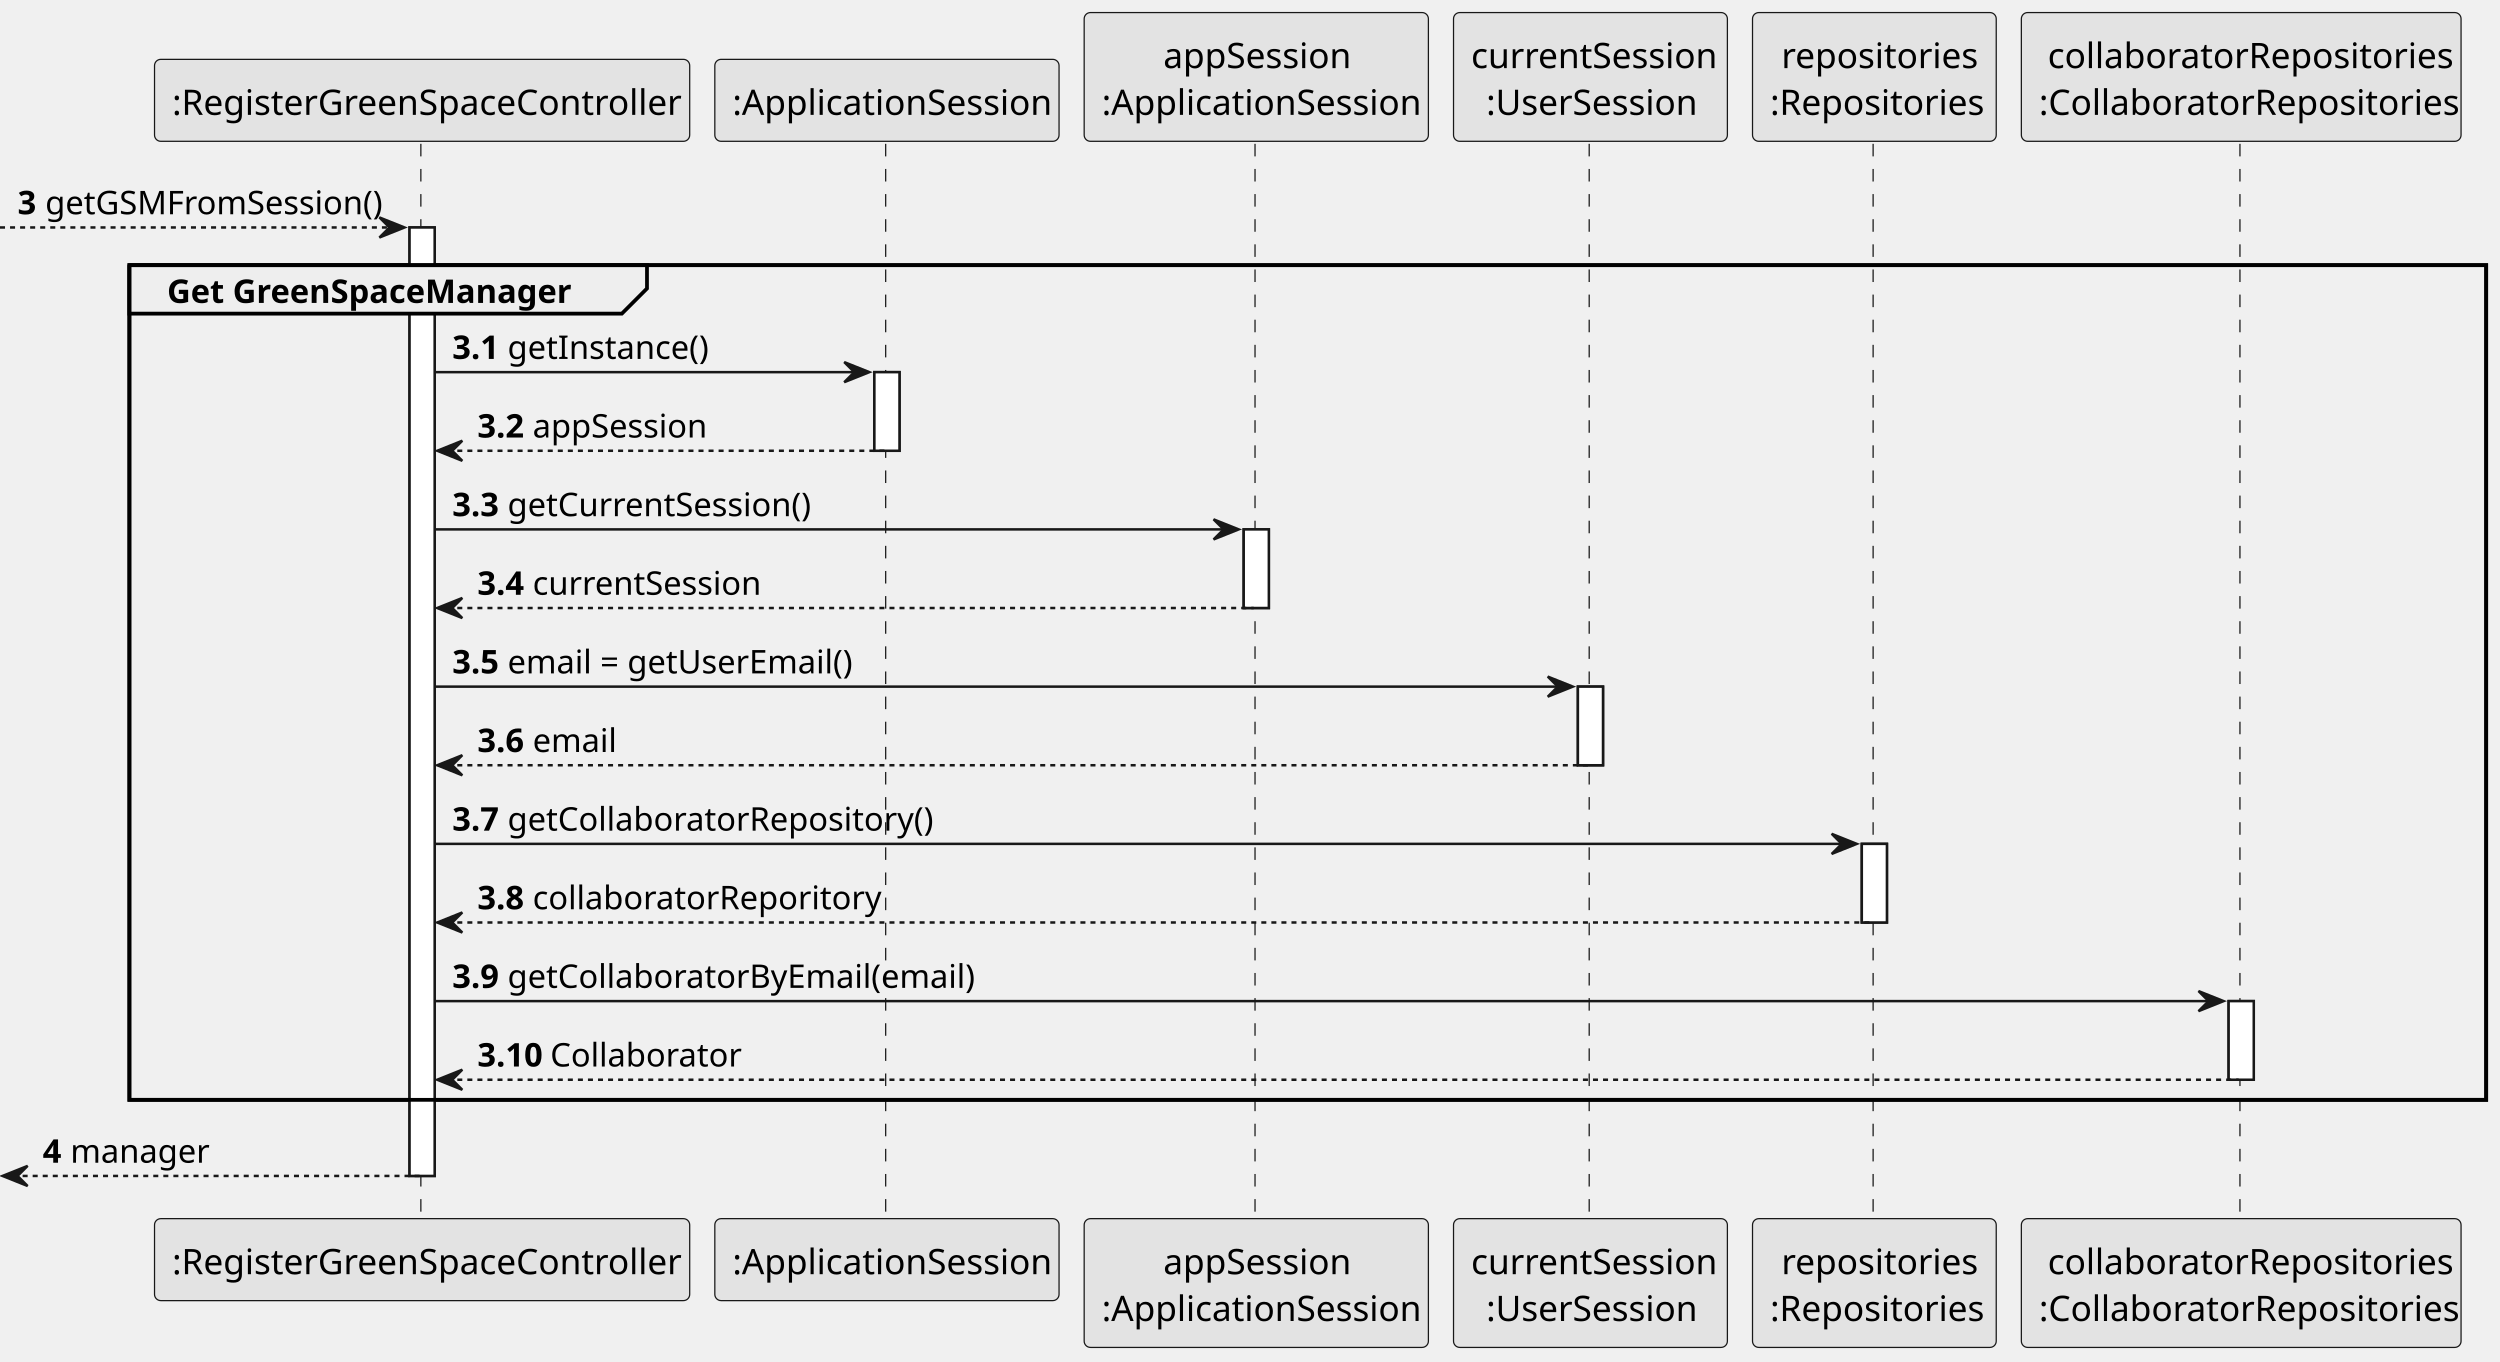
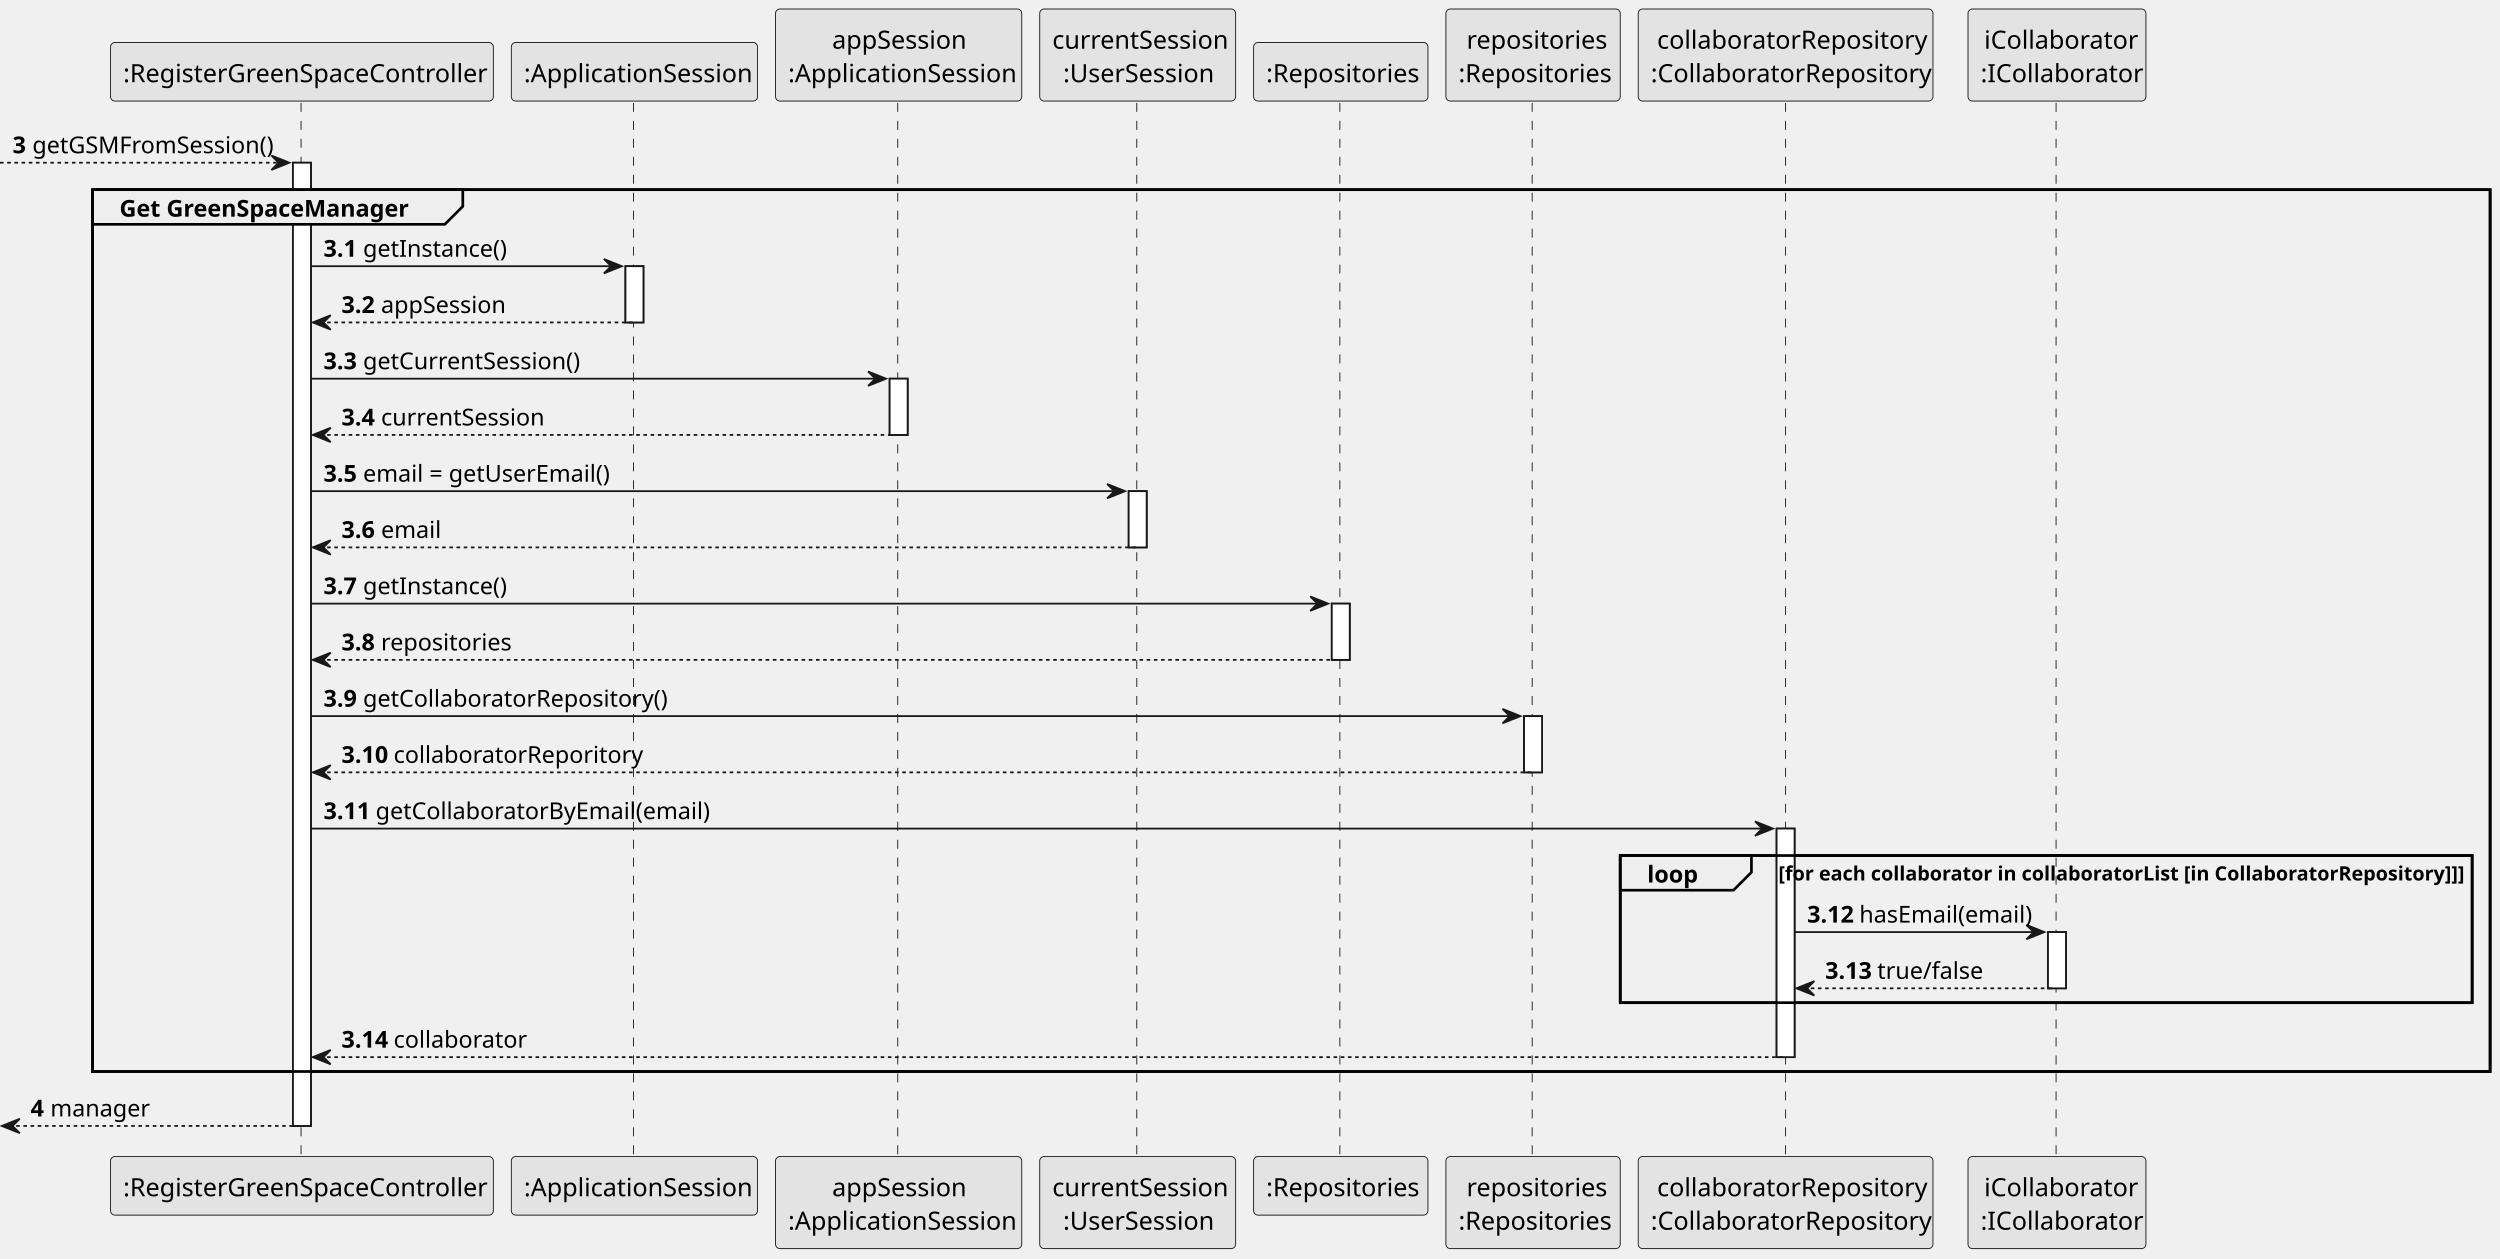
- <svg xmlns="http://www.w3.org/2000/svg" contentStyleType="text/css" height="542px" preserveAspectRatio="none" style="width:995px;height:542px;background:#FFFFFF;" version="1.1" viewBox="0 0 995 542" width="995px" zoomAndPan="magnify">
+ <svg xmlns="http://www.w3.org/2000/svg" contentStyleType="text/css" height="700px" preserveAspectRatio="none" style="width:1391px;height:700px;background:#FFFFFF;" version="1.1" viewBox="0 0 1391 700" width="1391px" zoomAndPan="magnify">
  <defs />
  <g>
-     <rect fill="#FFFFFF" height="377.492" style="stroke:#181818;stroke-width:1.0;" width="10" x="163" y="90.533" />
+     <rect fill="#FFFFFF" height="535.947" style="stroke:#181818;stroke-width:1.0;" width="10" x="163" y="90.533" />
    <rect fill="#FFFFFF" height="31.291" style="stroke:#181818;stroke-width:1.0;" width="10" x="348" y="148.115" />
    <rect fill="#FFFFFF" height="31.291" style="stroke:#181818;stroke-width:1.0;" width="10" x="495" y="210.697" />
    <rect fill="#FFFFFF" height="31.291" style="stroke:#181818;stroke-width:1.0;" width="10" x="628" y="273.279" />
    <rect fill="#FFFFFF" height="31.291" style="stroke:#181818;stroke-width:1.0;" width="10" x="741" y="335.861" />
-     <rect fill="#FFFFFF" height="31.291" style="stroke:#181818;stroke-width:1.0;" width="10" x="887" y="398.443" />
-     <rect fill="none" height="332.201" style="stroke:#000000;stroke-width:1.5;" width="938" x="51.5" y="105.533" />
-     <line style="stroke:#181818;stroke-width:0.5;stroke-dasharray:5.0,5.0;" x1="167.5" x2="167.5" y1="57.242" y2="486.025" />
-     <line style="stroke:#181818;stroke-width:0.5;stroke-dasharray:5.0,5.0;" x1="352.5" x2="352.5" y1="57.242" y2="486.025" />
-     <line style="stroke:#181818;stroke-width:0.5;stroke-dasharray:5.0,5.0;" x1="499.5" x2="499.5" y1="57.242" y2="486.025" />
-     <line style="stroke:#181818;stroke-width:0.5;stroke-dasharray:5.0,5.0;" x1="632.5" x2="632.5" y1="57.242" y2="486.025" />
-     <line style="stroke:#181818;stroke-width:0.5;stroke-dasharray:5.0,5.0;" x1="745.5" x2="745.5" y1="57.242" y2="486.025" />
-     <line style="stroke:#181818;stroke-width:0.5;stroke-dasharray:5.0,5.0;" x1="891.5" x2="891.5" y1="57.242" y2="486.025" />
+     <rect fill="#FFFFFF" height="31.291" style="stroke:#181818;stroke-width:1.0;" width="10" x="848" y="398.443" />
+     <rect fill="#FFFFFF" height="127.164" style="stroke:#181818;stroke-width:1.0;" width="10" x="988.5" y="461.025" />
+     <rect fill="#FFFFFF" height="31.291" style="stroke:#181818;stroke-width:1.0;" width="10" x="1139.5" y="518.607" />
+     <rect fill="none" height="490.656" style="stroke:#000000;stroke-width:1.5;" width="1334" x="51.5" y="105.533" />
+     <rect fill="none" height="81.873" style="stroke:#000000;stroke-width:1.5;" width="474" x="901.5" y="476.025" />
+     <line style="stroke:#181818;stroke-width:0.5;stroke-dasharray:5.0,5.0;" x1="167.5" x2="167.5" y1="57.242" y2="644.481" />
+     <line style="stroke:#181818;stroke-width:0.5;stroke-dasharray:5.0,5.0;" x1="352.5" x2="352.5" y1="57.242" y2="644.481" />
+     <line style="stroke:#181818;stroke-width:0.5;stroke-dasharray:5.0,5.0;" x1="499.5" x2="499.5" y1="57.242" y2="644.481" />
+     <line style="stroke:#181818;stroke-width:0.5;stroke-dasharray:5.0,5.0;" x1="632.5" x2="632.5" y1="57.242" y2="644.481" />
+     <line style="stroke:#181818;stroke-width:0.5;stroke-dasharray:5.0,5.0;" x1="745.5" x2="745.5" y1="57.242" y2="644.481" />
+     <line style="stroke:#181818;stroke-width:0.5;stroke-dasharray:5.0,5.0;" x1="852.5" x2="852.5" y1="57.242" y2="644.481" />
+     <line style="stroke:#181818;stroke-width:0.5;stroke-dasharray:5.0,5.0;" x1="993.5" x2="993.5" y1="57.242" y2="644.481" />
+     <line style="stroke:#181818;stroke-width:0.5;stroke-dasharray:5.0,5.0;" x1="1144" x2="1144" y1="57.242" y2="644.481" />
    <rect fill="#E3E3E3" height="32.621" rx="2.5" ry="2.5" style="stroke:#181818;stroke-width:0.5;" width="213" x="61.5" y="23.621" />
    <text fill="#000000" font-family="sans-serif" font-size="14" lengthAdjust="spacing" textLength="199" x="68.5" y="45.728">:RegisterGreenSpaceController</text>
-     <rect fill="#E3E3E3" height="32.621" rx="2.5" ry="2.5" style="stroke:#181818;stroke-width:0.5;" width="213" x="61.5" y="485.025" />
-     <text fill="#000000" font-family="sans-serif" font-size="14" lengthAdjust="spacing" textLength="199" x="68.5" y="507.133">:RegisterGreenSpaceController</text>
+     <rect fill="#E3E3E3" height="32.621" rx="2.5" ry="2.5" style="stroke:#181818;stroke-width:0.5;" width="213" x="61.5" y="643.481" />
+     <text fill="#000000" font-family="sans-serif" font-size="14" lengthAdjust="spacing" textLength="199" x="68.5" y="665.588">:RegisterGreenSpaceController</text>
    <rect fill="#E3E3E3" height="32.621" rx="2.5" ry="2.5" style="stroke:#181818;stroke-width:0.5;" width="137" x="284.5" y="23.621" />
    <text fill="#000000" font-family="sans-serif" font-size="14" lengthAdjust="spacing" textLength="123" x="291.5" y="45.728">:ApplicationSession</text>
-     <rect fill="#E3E3E3" height="32.621" rx="2.5" ry="2.5" style="stroke:#181818;stroke-width:0.5;" width="137" x="284.5" y="485.025" />
-     <text fill="#000000" font-family="sans-serif" font-size="14" lengthAdjust="spacing" textLength="123" x="291.5" y="507.133">:ApplicationSession</text>
+     <rect fill="#E3E3E3" height="32.621" rx="2.5" ry="2.5" style="stroke:#181818;stroke-width:0.5;" width="137" x="284.5" y="643.481" />
+     <text fill="#000000" font-family="sans-serif" font-size="14" lengthAdjust="spacing" textLength="123" x="291.5" y="665.588">:ApplicationSession</text>
    <rect fill="#E3E3E3" height="51.242" rx="2.5" ry="2.5" style="stroke:#181818;stroke-width:0.5;" width="137" x="431.5" y="5" />
    <text fill="#000000" font-family="sans-serif" font-size="14" lengthAdjust="spacing" textLength="74" x="463" y="27.107">appSession</text>
    <text fill="#000000" font-family="sans-serif" font-size="14" lengthAdjust="spacing" textLength="123" x="438.5" y="45.728">:ApplicationSession</text>
-     <rect fill="#E3E3E3" height="51.242" rx="2.5" ry="2.5" style="stroke:#181818;stroke-width:0.5;" width="137" x="431.5" y="485.025" />
-     <text fill="#000000" font-family="sans-serif" font-size="14" lengthAdjust="spacing" textLength="74" x="463" y="507.133">appSession</text>
-     <text fill="#000000" font-family="sans-serif" font-size="14" lengthAdjust="spacing" textLength="123" x="438.5" y="525.754">:ApplicationSession</text>
+     <rect fill="#E3E3E3" height="51.242" rx="2.5" ry="2.5" style="stroke:#181818;stroke-width:0.5;" width="137" x="431.5" y="643.481" />
+     <text fill="#000000" font-family="sans-serif" font-size="14" lengthAdjust="spacing" textLength="74" x="463" y="665.588">appSession</text>
+     <text fill="#000000" font-family="sans-serif" font-size="14" lengthAdjust="spacing" textLength="123" x="438.5" y="684.209">:ApplicationSession</text>
    <rect fill="#E3E3E3" height="51.242" rx="2.5" ry="2.5" style="stroke:#181818;stroke-width:0.5;" width="109" x="578.5" y="5" />
    <text fill="#000000" font-family="sans-serif" font-size="14" lengthAdjust="spacing" textLength="95" x="585.5" y="27.107">currentSession</text>
    <text fill="#000000" font-family="sans-serif" font-size="14" lengthAdjust="spacing" textLength="83" x="591.5" y="45.728">:UserSession</text>
-     <rect fill="#E3E3E3" height="51.242" rx="2.5" ry="2.5" style="stroke:#181818;stroke-width:0.5;" width="109" x="578.5" y="485.025" />
-     <text fill="#000000" font-family="sans-serif" font-size="14" lengthAdjust="spacing" textLength="95" x="585.5" y="507.133">currentSession</text>
-     <text fill="#000000" font-family="sans-serif" font-size="14" lengthAdjust="spacing" textLength="83" x="591.5" y="525.754">:UserSession</text>
-     <rect fill="#E3E3E3" height="51.242" rx="2.5" ry="2.5" style="stroke:#181818;stroke-width:0.5;" width="97" x="697.5" y="5" />
-     <text fill="#000000" font-family="sans-serif" font-size="14" lengthAdjust="spacing" textLength="74" x="709" y="27.107">repositories</text>
+     <rect fill="#E3E3E3" height="51.242" rx="2.5" ry="2.5" style="stroke:#181818;stroke-width:0.5;" width="109" x="578.5" y="643.481" />
+     <text fill="#000000" font-family="sans-serif" font-size="14" lengthAdjust="spacing" textLength="95" x="585.5" y="665.588">currentSession</text>
+     <text fill="#000000" font-family="sans-serif" font-size="14" lengthAdjust="spacing" textLength="83" x="591.5" y="684.209">:UserSession</text>
+     <rect fill="#E3E3E3" height="32.621" rx="2.5" ry="2.5" style="stroke:#181818;stroke-width:0.5;" width="97" x="697.5" y="23.621" />
    <text fill="#000000" font-family="sans-serif" font-size="14" lengthAdjust="spacing" textLength="83" x="704.5" y="45.728">:Repositories</text>
-     <rect fill="#E3E3E3" height="51.242" rx="2.5" ry="2.5" style="stroke:#181818;stroke-width:0.5;" width="97" x="697.5" y="485.025" />
-     <text fill="#000000" font-family="sans-serif" font-size="14" lengthAdjust="spacing" textLength="74" x="709" y="507.133">repositories</text>
-     <text fill="#000000" font-family="sans-serif" font-size="14" lengthAdjust="spacing" textLength="83" x="704.5" y="525.754">:Repositories</text>
-     <rect fill="#E3E3E3" height="51.242" rx="2.5" ry="2.5" style="stroke:#181818;stroke-width:0.5;" width="175" x="804.5" y="5" />
-     <text fill="#000000" font-family="sans-serif" font-size="14" lengthAdjust="spacing" textLength="154" x="815" y="27.107">collaboratorRepositories</text>
-     <text fill="#000000" font-family="sans-serif" font-size="14" lengthAdjust="spacing" textLength="161" x="811.5" y="45.728">:CollaboratorRepositories</text>
-     <rect fill="#E3E3E3" height="51.242" rx="2.5" ry="2.5" style="stroke:#181818;stroke-width:0.5;" width="175" x="804.5" y="485.025" />
-     <text fill="#000000" font-family="sans-serif" font-size="14" lengthAdjust="spacing" textLength="154" x="815" y="507.133">collaboratorRepositories</text>
-     <text fill="#000000" font-family="sans-serif" font-size="14" lengthAdjust="spacing" textLength="161" x="811.5" y="525.754">:CollaboratorRepositories</text>
-     <rect fill="#FFFFFF" height="377.492" style="stroke:#181818;stroke-width:1.0;" width="10" x="163" y="90.533" />
+     <rect fill="#E3E3E3" height="32.621" rx="2.5" ry="2.5" style="stroke:#181818;stroke-width:0.5;" width="97" x="697.5" y="643.481" />
+     <text fill="#000000" font-family="sans-serif" font-size="14" lengthAdjust="spacing" textLength="83" x="704.5" y="665.588">:Repositories</text>
+     <rect fill="#E3E3E3" height="51.242" rx="2.5" ry="2.5" style="stroke:#181818;stroke-width:0.5;" width="97" x="804.5" y="5" />
+     <text fill="#000000" font-family="sans-serif" font-size="14" lengthAdjust="spacing" textLength="74" x="816" y="27.107">repositories</text>
+     <text fill="#000000" font-family="sans-serif" font-size="14" lengthAdjust="spacing" textLength="83" x="811.5" y="45.728">:Repositories</text>
+     <rect fill="#E3E3E3" height="51.242" rx="2.5" ry="2.5" style="stroke:#181818;stroke-width:0.5;" width="97" x="804.5" y="643.481" />
+     <text fill="#000000" font-family="sans-serif" font-size="14" lengthAdjust="spacing" textLength="74" x="816" y="665.588">repositories</text>
+     <text fill="#000000" font-family="sans-serif" font-size="14" lengthAdjust="spacing" textLength="83" x="811.5" y="684.209">:Repositories</text>
+     <rect fill="#E3E3E3" height="51.242" rx="2.5" ry="2.5" style="stroke:#181818;stroke-width:0.5;" width="164" x="911.5" y="5" />
+     <text fill="#000000" font-family="sans-serif" font-size="14" lengthAdjust="spacing" textLength="143" x="922" y="27.107">collaboratorRepository</text>
+     <text fill="#000000" font-family="sans-serif" font-size="14" lengthAdjust="spacing" textLength="150" x="918.5" y="45.728">:CollaboratorRepository</text>
+     <rect fill="#E3E3E3" height="51.242" rx="2.5" ry="2.5" style="stroke:#181818;stroke-width:0.5;" width="164" x="911.5" y="643.481" />
+     <text fill="#000000" font-family="sans-serif" font-size="14" lengthAdjust="spacing" textLength="143" x="922" y="665.588">collaboratorRepository</text>
+     <text fill="#000000" font-family="sans-serif" font-size="14" lengthAdjust="spacing" textLength="150" x="918.5" y="684.209">:CollaboratorRepository</text>
+     <rect fill="#E3E3E3" height="51.242" rx="2.5" ry="2.5" style="stroke:#181818;stroke-width:0.5;" width="99" x="1095" y="5" />
+     <text fill="#000000" font-family="sans-serif" font-size="14" lengthAdjust="spacing" textLength="81" x="1104" y="27.107">iCollaborator</text>
+     <text fill="#000000" font-family="sans-serif" font-size="14" lengthAdjust="spacing" textLength="85" x="1102" y="45.728">:ICollaborator</text>
+     <rect fill="#E3E3E3" height="51.242" rx="2.5" ry="2.5" style="stroke:#181818;stroke-width:0.5;" width="99" x="1095" y="643.481" />
+     <text fill="#000000" font-family="sans-serif" font-size="14" lengthAdjust="spacing" textLength="81" x="1104" y="665.588">iCollaborator</text>
+     <text fill="#000000" font-family="sans-serif" font-size="14" lengthAdjust="spacing" textLength="85" x="1102" y="684.209">:ICollaborator</text>
+     <rect fill="#FFFFFF" height="535.947" style="stroke:#181818;stroke-width:1.0;" width="10" x="163" y="90.533" />
    <rect fill="#FFFFFF" height="31.291" style="stroke:#181818;stroke-width:1.0;" width="10" x="348" y="148.115" />
    <rect fill="#FFFFFF" height="31.291" style="stroke:#181818;stroke-width:1.0;" width="10" x="495" y="210.697" />
    <rect fill="#FFFFFF" height="31.291" style="stroke:#181818;stroke-width:1.0;" width="10" x="628" y="273.279" />
    <rect fill="#FFFFFF" height="31.291" style="stroke:#181818;stroke-width:1.0;" width="10" x="741" y="335.861" />
-     <rect fill="#FFFFFF" height="31.291" style="stroke:#181818;stroke-width:1.0;" width="10" x="887" y="398.443" />
+     <rect fill="#FFFFFF" height="31.291" style="stroke:#181818;stroke-width:1.0;" width="10" x="848" y="398.443" />
+     <rect fill="#FFFFFF" height="127.164" style="stroke:#181818;stroke-width:1.0;" width="10" x="988.5" y="461.025" />
+     <rect fill="#FFFFFF" height="31.291" style="stroke:#181818;stroke-width:1.0;" width="10" x="1139.5" y="518.607" />
    <polygon fill="#181818" points="151,86.533,161,90.533,151,94.533,155,90.533" style="stroke:#181818;stroke-width:1.0;" />
    <line style="stroke:#181818;stroke-width:1.0;stroke-dasharray:2.0,2.0;" x1="0" x2="157" y1="90.533" y2="90.533" />
    <text fill="#000000" font-family="sans-serif" font-size="13" font-weight="bold" lengthAdjust="spacing" textLength="7" x="7" y="85.27">3</text>
    <text fill="#000000" font-family="sans-serif" font-size="13" lengthAdjust="spacing" textLength="133" x="18" y="85.27">getGSMFromSession()</text>
    <path d="M51.5,105.533 L257.5,105.533 L257.5,114.824 L247.5,124.824 L51.5,124.824 L51.5,105.533 " fill="#EEEEEE" style="stroke:#000000;stroke-width:1.5;" />
-     <rect fill="none" height="332.201" style="stroke:#000000;stroke-width:1.5;" width="938" x="51.5" y="105.533" />
+     <rect fill="none" height="490.656" style="stroke:#000000;stroke-width:1.5;" width="1334" x="51.5" y="105.533" />
    <text fill="#000000" font-family="sans-serif" font-size="13" font-weight="bold" lengthAdjust="spacing" textLength="161" x="66.5" y="120.561">Get GreenSpaceManager</text>
    <polygon fill="#181818" points="336,144.115,346,148.115,336,152.115,340,148.115" style="stroke:#181818;stroke-width:1.0;" />
    <line style="stroke:#181818;stroke-width:1.0;" x1="173" x2="342" y1="148.115" y2="148.115" />
    <text fill="#000000" font-family="sans-serif" font-size="13" font-weight="bold" lengthAdjust="spacing" textLength="18" x="180" y="142.852">3.1</text>
    <text fill="#000000" font-family="sans-serif" font-size="13" lengthAdjust="spacing" textLength="75" x="202" y="142.852">getInstance()</text>
    <polygon fill="#181818" points="184,175.406,174,179.406,184,183.406,180,179.406" style="stroke:#181818;stroke-width:1.0;" />
    <line style="stroke:#181818;stroke-width:1.0;stroke-dasharray:2.0,2.0;" x1="178" x2="352" y1="179.406" y2="179.406" />
    <text fill="#000000" font-family="sans-serif" font-size="13" font-weight="bold" lengthAdjust="spacing" textLength="18" x="190" y="174.144">3.2</text>
    <text fill="#000000" font-family="sans-serif" font-size="13" lengthAdjust="spacing" textLength="68" x="212" y="174.144">appSession</text>
    <polygon fill="#181818" points="483,206.697,493,210.697,483,214.697,487,210.697" style="stroke:#181818;stroke-width:1.0;" />
    <line style="stroke:#181818;stroke-width:1.0;" x1="173" x2="489" y1="210.697" y2="210.697" />
    <text fill="#000000" font-family="sans-serif" font-size="13" font-weight="bold" lengthAdjust="spacing" textLength="18" x="180" y="205.435">3.3</text>
    <text fill="#000000" font-family="sans-serif" font-size="13" lengthAdjust="spacing" textLength="115" x="202" y="205.435">getCurrentSession()</text>
    <polygon fill="#181818" points="184,237.988,174,241.988,184,245.988,180,241.988" style="stroke:#181818;stroke-width:1.0;" />
    <line style="stroke:#181818;stroke-width:1.0;stroke-dasharray:2.0,2.0;" x1="178" x2="499" y1="241.988" y2="241.988" />
    <text fill="#000000" font-family="sans-serif" font-size="13" font-weight="bold" lengthAdjust="spacing" textLength="18" x="190" y="236.726">3.4</text>
    <text fill="#000000" font-family="sans-serif" font-size="13" lengthAdjust="spacing" textLength="87" x="212" y="236.726">currentSession</text>
    <polygon fill="#181818" points="616,269.279,626,273.279,616,277.279,620,273.279" style="stroke:#181818;stroke-width:1.0;" />
    <line style="stroke:#181818;stroke-width:1.0;" x1="173" x2="622" y1="273.279" y2="273.279" />
    <text fill="#000000" font-family="sans-serif" font-size="13" font-weight="bold" lengthAdjust="spacing" textLength="18" x="180" y="268.017">3.5</text>
    <text fill="#000000" font-family="sans-serif" font-size="13" lengthAdjust="spacing" textLength="133" x="202" y="268.017">email = getUserEmail()</text>
    <polygon fill="#181818" points="184,300.57,174,304.57,184,308.57,180,304.57" style="stroke:#181818;stroke-width:1.0;" />
    <line style="stroke:#181818;stroke-width:1.0;stroke-dasharray:2.0,2.0;" x1="178" x2="632" y1="304.57" y2="304.57" />
    <text fill="#000000" font-family="sans-serif" font-size="13" font-weight="bold" lengthAdjust="spacing" textLength="18" x="190" y="299.308">3.6</text>
    <text fill="#000000" font-family="sans-serif" font-size="13" lengthAdjust="spacing" textLength="31" x="212" y="299.308">email</text>
    <polygon fill="#181818" points="729,331.861,739,335.861,729,339.861,733,335.861" style="stroke:#181818;stroke-width:1.0;" />
    <line style="stroke:#181818;stroke-width:1.0;" x1="173" x2="735" y1="335.861" y2="335.861" />
    <text fill="#000000" font-family="sans-serif" font-size="13" font-weight="bold" lengthAdjust="spacing" textLength="18" x="180" y="330.599">3.7</text>
-     <text fill="#000000" font-family="sans-serif" font-size="13" lengthAdjust="spacing" textLength="157" x="202" y="330.599">getCollaboratorRepository()</text>
+     <text fill="#000000" font-family="sans-serif" font-size="13" lengthAdjust="spacing" textLength="75" x="202" y="330.599">getInstance()</text>
    <polygon fill="#181818" points="184,363.152,174,367.152,184,371.152,180,367.152" style="stroke:#181818;stroke-width:1.0;" />
    <line style="stroke:#181818;stroke-width:1.0;stroke-dasharray:2.0,2.0;" x1="178" x2="745" y1="367.152" y2="367.152" />
    <text fill="#000000" font-family="sans-serif" font-size="13" font-weight="bold" lengthAdjust="spacing" textLength="18" x="190" y="361.89">3.8</text>
-     <text fill="#000000" font-family="sans-serif" font-size="13" lengthAdjust="spacing" textLength="126" x="212" y="361.89">collaboratorReporitory</text>
-     <polygon fill="#181818" points="875,394.443,885,398.443,875,402.443,879,398.443" style="stroke:#181818;stroke-width:1.0;" />
-     <line style="stroke:#181818;stroke-width:1.0;" x1="173" x2="881" y1="398.443" y2="398.443" />
+     <text fill="#000000" font-family="sans-serif" font-size="13" lengthAdjust="spacing" textLength="67" x="212" y="361.89">repositories</text>
+     <polygon fill="#181818" points="836,394.443,846,398.443,836,402.443,840,398.443" style="stroke:#181818;stroke-width:1.0;" />
+     <line style="stroke:#181818;stroke-width:1.0;" x1="173" x2="842" y1="398.443" y2="398.443" />
    <text fill="#000000" font-family="sans-serif" font-size="13" font-weight="bold" lengthAdjust="spacing" textLength="18" x="180" y="393.181">3.9</text>
-     <text fill="#000000" font-family="sans-serif" font-size="13" lengthAdjust="spacing" textLength="175" x="202" y="393.181">getCollaboratorByEmail(email)</text>
+     <text fill="#000000" font-family="sans-serif" font-size="13" lengthAdjust="spacing" textLength="157" x="202" y="393.181">getCollaboratorRepository()</text>
    <polygon fill="#181818" points="184,425.734,174,429.734,184,433.734,180,429.734" style="stroke:#181818;stroke-width:1.0;" />
-     <line style="stroke:#181818;stroke-width:1.0;stroke-dasharray:2.0,2.0;" x1="178" x2="891" y1="429.734" y2="429.734" />
+     <line style="stroke:#181818;stroke-width:1.0;stroke-dasharray:2.0,2.0;" x1="178" x2="852" y1="429.734" y2="429.734" />
    <text fill="#000000" font-family="sans-serif" font-size="13" font-weight="bold" lengthAdjust="spacing" textLength="25" x="190" y="424.472">3.10</text>
-     <text fill="#000000" font-family="sans-serif" font-size="13" lengthAdjust="spacing" textLength="69" x="219" y="424.472">Collaborator</text>
-     <polygon fill="#181818" points="11,464.025,1,468.025,11,472.025,7,468.025" style="stroke:#181818;stroke-width:1.0;" />
-     <line style="stroke:#181818;stroke-width:1.0;stroke-dasharray:2.0,2.0;" x1="5" x2="167" y1="468.025" y2="468.025" />
-     <text fill="#000000" font-family="sans-serif" font-size="13" font-weight="bold" lengthAdjust="spacing" textLength="7" x="17" y="462.763">4</text>
-     <text fill="#000000" font-family="sans-serif" font-size="13" lengthAdjust="spacing" textLength="50" x="28" y="462.763">manager</text>
+     <text fill="#000000" font-family="sans-serif" font-size="13" lengthAdjust="spacing" textLength="126" x="219" y="424.472">collaboratorReporitory</text>
+     <polygon fill="#181818" points="976.5,457.025,986.5,461.025,976.5,465.025,980.5,461.025" style="stroke:#181818;stroke-width:1.0;" />
+     <line style="stroke:#181818;stroke-width:1.0;" x1="173" x2="982.5" y1="461.025" y2="461.025" />
+     <text fill="#000000" font-family="sans-serif" font-size="13" font-weight="bold" lengthAdjust="spacing" textLength="25" x="180" y="455.763">3.11</text>
+     <text fill="#000000" font-family="sans-serif" font-size="13" lengthAdjust="spacing" textLength="175" x="209" y="455.763">getCollaboratorByEmail(email)</text>
+     <path d="M901.5,476.025 L974.5,476.025 L974.5,485.316 L964.5,495.316 L901.5,495.316 L901.5,476.025 " fill="#EEEEEE" style="stroke:#000000;stroke-width:1.5;" />
+     <rect fill="none" height="81.873" style="stroke:#000000;stroke-width:1.5;" width="474" x="901.5" y="476.025" />
+     <text fill="#000000" font-family="sans-serif" font-size="13" font-weight="bold" lengthAdjust="spacing" textLength="28" x="916.5" y="491.054">loop</text>
+     <text fill="#000000" font-family="sans-serif" font-size="11" font-weight="bold" lengthAdjust="spacing" textLength="381" x="989.5" y="489.896">[for each collaborator in collaboratorList [in CollaboratorRepository]]]</text>
+     <polygon fill="#181818" points="1127.5,514.607,1137.5,518.607,1127.5,522.607,1131.5,518.607" style="stroke:#181818;stroke-width:1.0;" />
+     <line style="stroke:#181818;stroke-width:1.0;" x1="998.5" x2="1133.5" y1="518.607" y2="518.607" />
+     <text fill="#000000" font-family="sans-serif" font-size="13" font-weight="bold" lengthAdjust="spacing" textLength="25" x="1005.5" y="513.345">3.12</text>
+     <text fill="#000000" font-family="sans-serif" font-size="13" lengthAdjust="spacing" textLength="93" x="1034.5" y="513.345">hasEmail(email)</text>
+     <polygon fill="#181818" points="1009.5,545.898,999.5,549.898,1009.5,553.898,1005.5,549.898" style="stroke:#181818;stroke-width:1.0;" />
+     <line style="stroke:#181818;stroke-width:1.0;stroke-dasharray:2.0,2.0;" x1="1003.5" x2="1143.5" y1="549.898" y2="549.898" />
+     <text fill="#000000" font-family="sans-serif" font-size="13" font-weight="bold" lengthAdjust="spacing" textLength="25" x="1015.5" y="544.636">3.13</text>
+     <text fill="#000000" font-family="sans-serif" font-size="13" lengthAdjust="spacing" textLength="53" x="1044.5" y="544.636">true/false</text>
+     <polygon fill="#181818" points="184,584.189,174,588.189,184,592.189,180,588.189" style="stroke:#181818;stroke-width:1.0;" />
+     <line style="stroke:#181818;stroke-width:1.0;stroke-dasharray:2.0,2.0;" x1="178" x2="992.5" y1="588.189" y2="588.189" />
+     <text fill="#000000" font-family="sans-serif" font-size="13" font-weight="bold" lengthAdjust="spacing" textLength="25" x="190" y="582.927">3.14</text>
+     <text fill="#000000" font-family="sans-serif" font-size="13" lengthAdjust="spacing" textLength="67" x="219" y="582.927">collaborator</text>
+     <polygon fill="#181818" points="11,622.481,1,626.481,11,630.481,7,626.481" style="stroke:#181818;stroke-width:1.0;" />
+     <line style="stroke:#181818;stroke-width:1.0;stroke-dasharray:2.0,2.0;" x1="5" x2="167" y1="626.481" y2="626.481" />
+     <text fill="#000000" font-family="sans-serif" font-size="13" font-weight="bold" lengthAdjust="spacing" textLength="7" x="17" y="621.218">4</text>
+     <text fill="#000000" font-family="sans-serif" font-size="13" lengthAdjust="spacing" textLength="50" x="28" y="621.218">manager</text>
  </g>
</svg>
